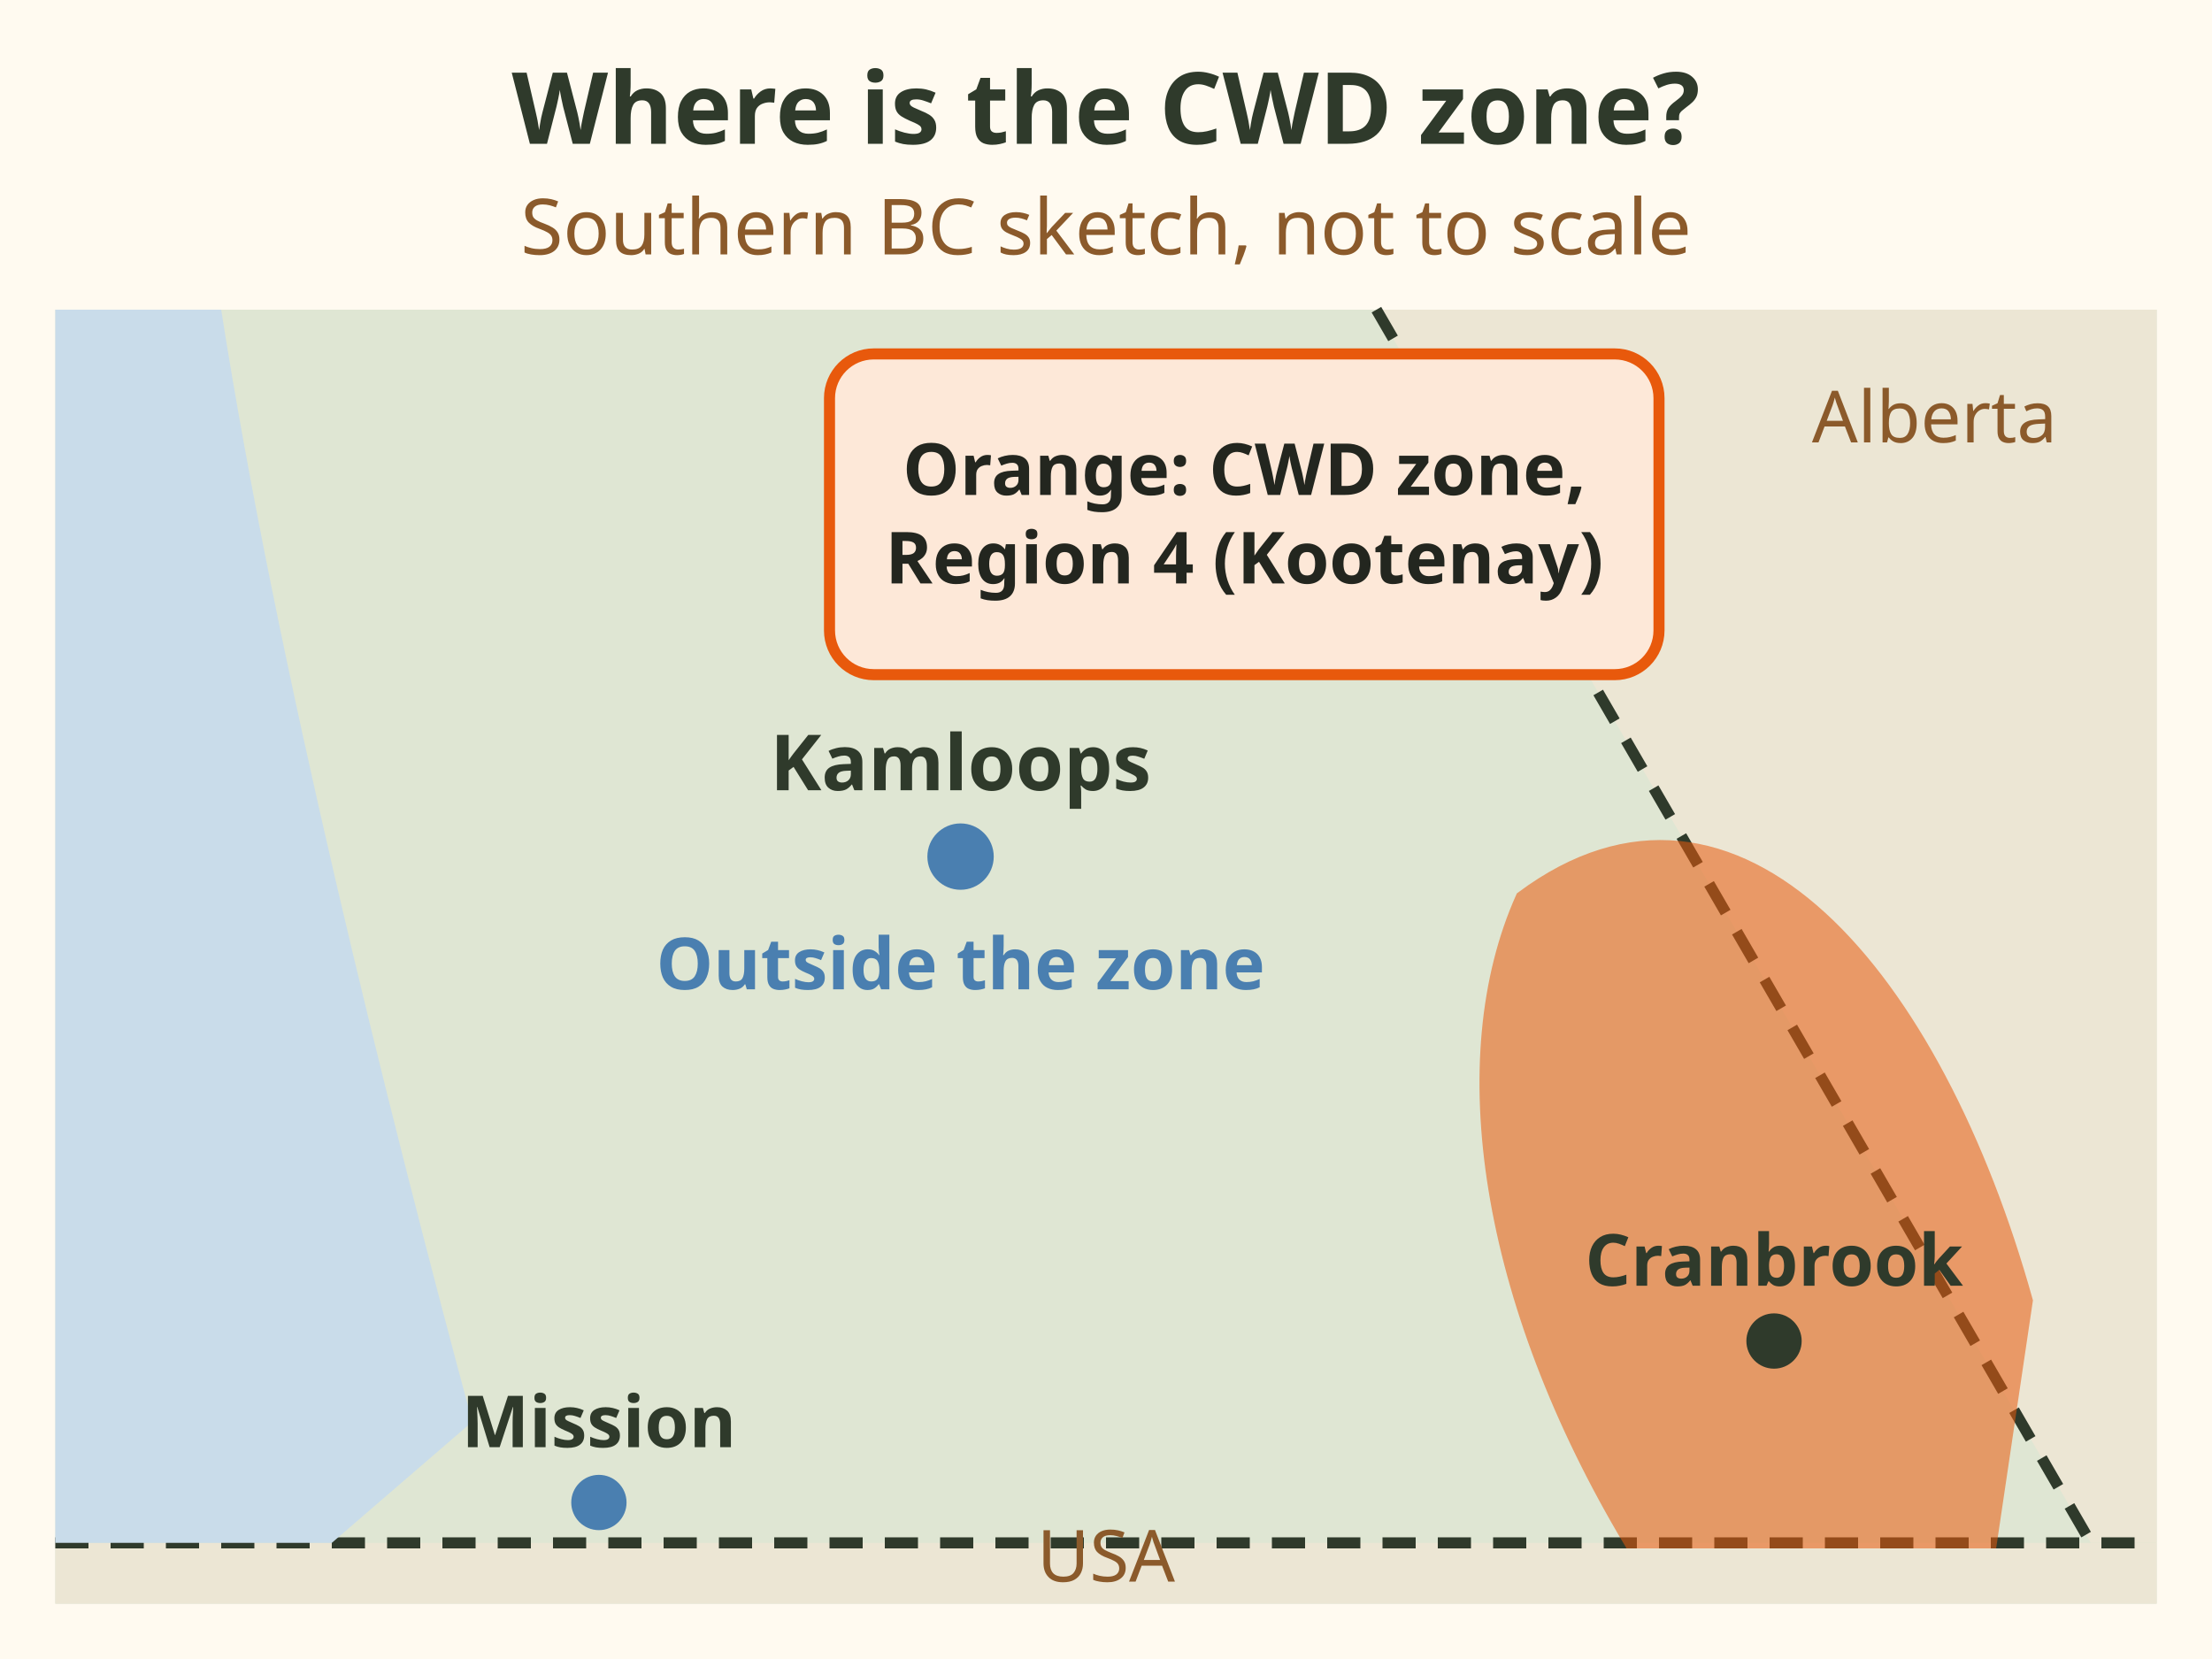
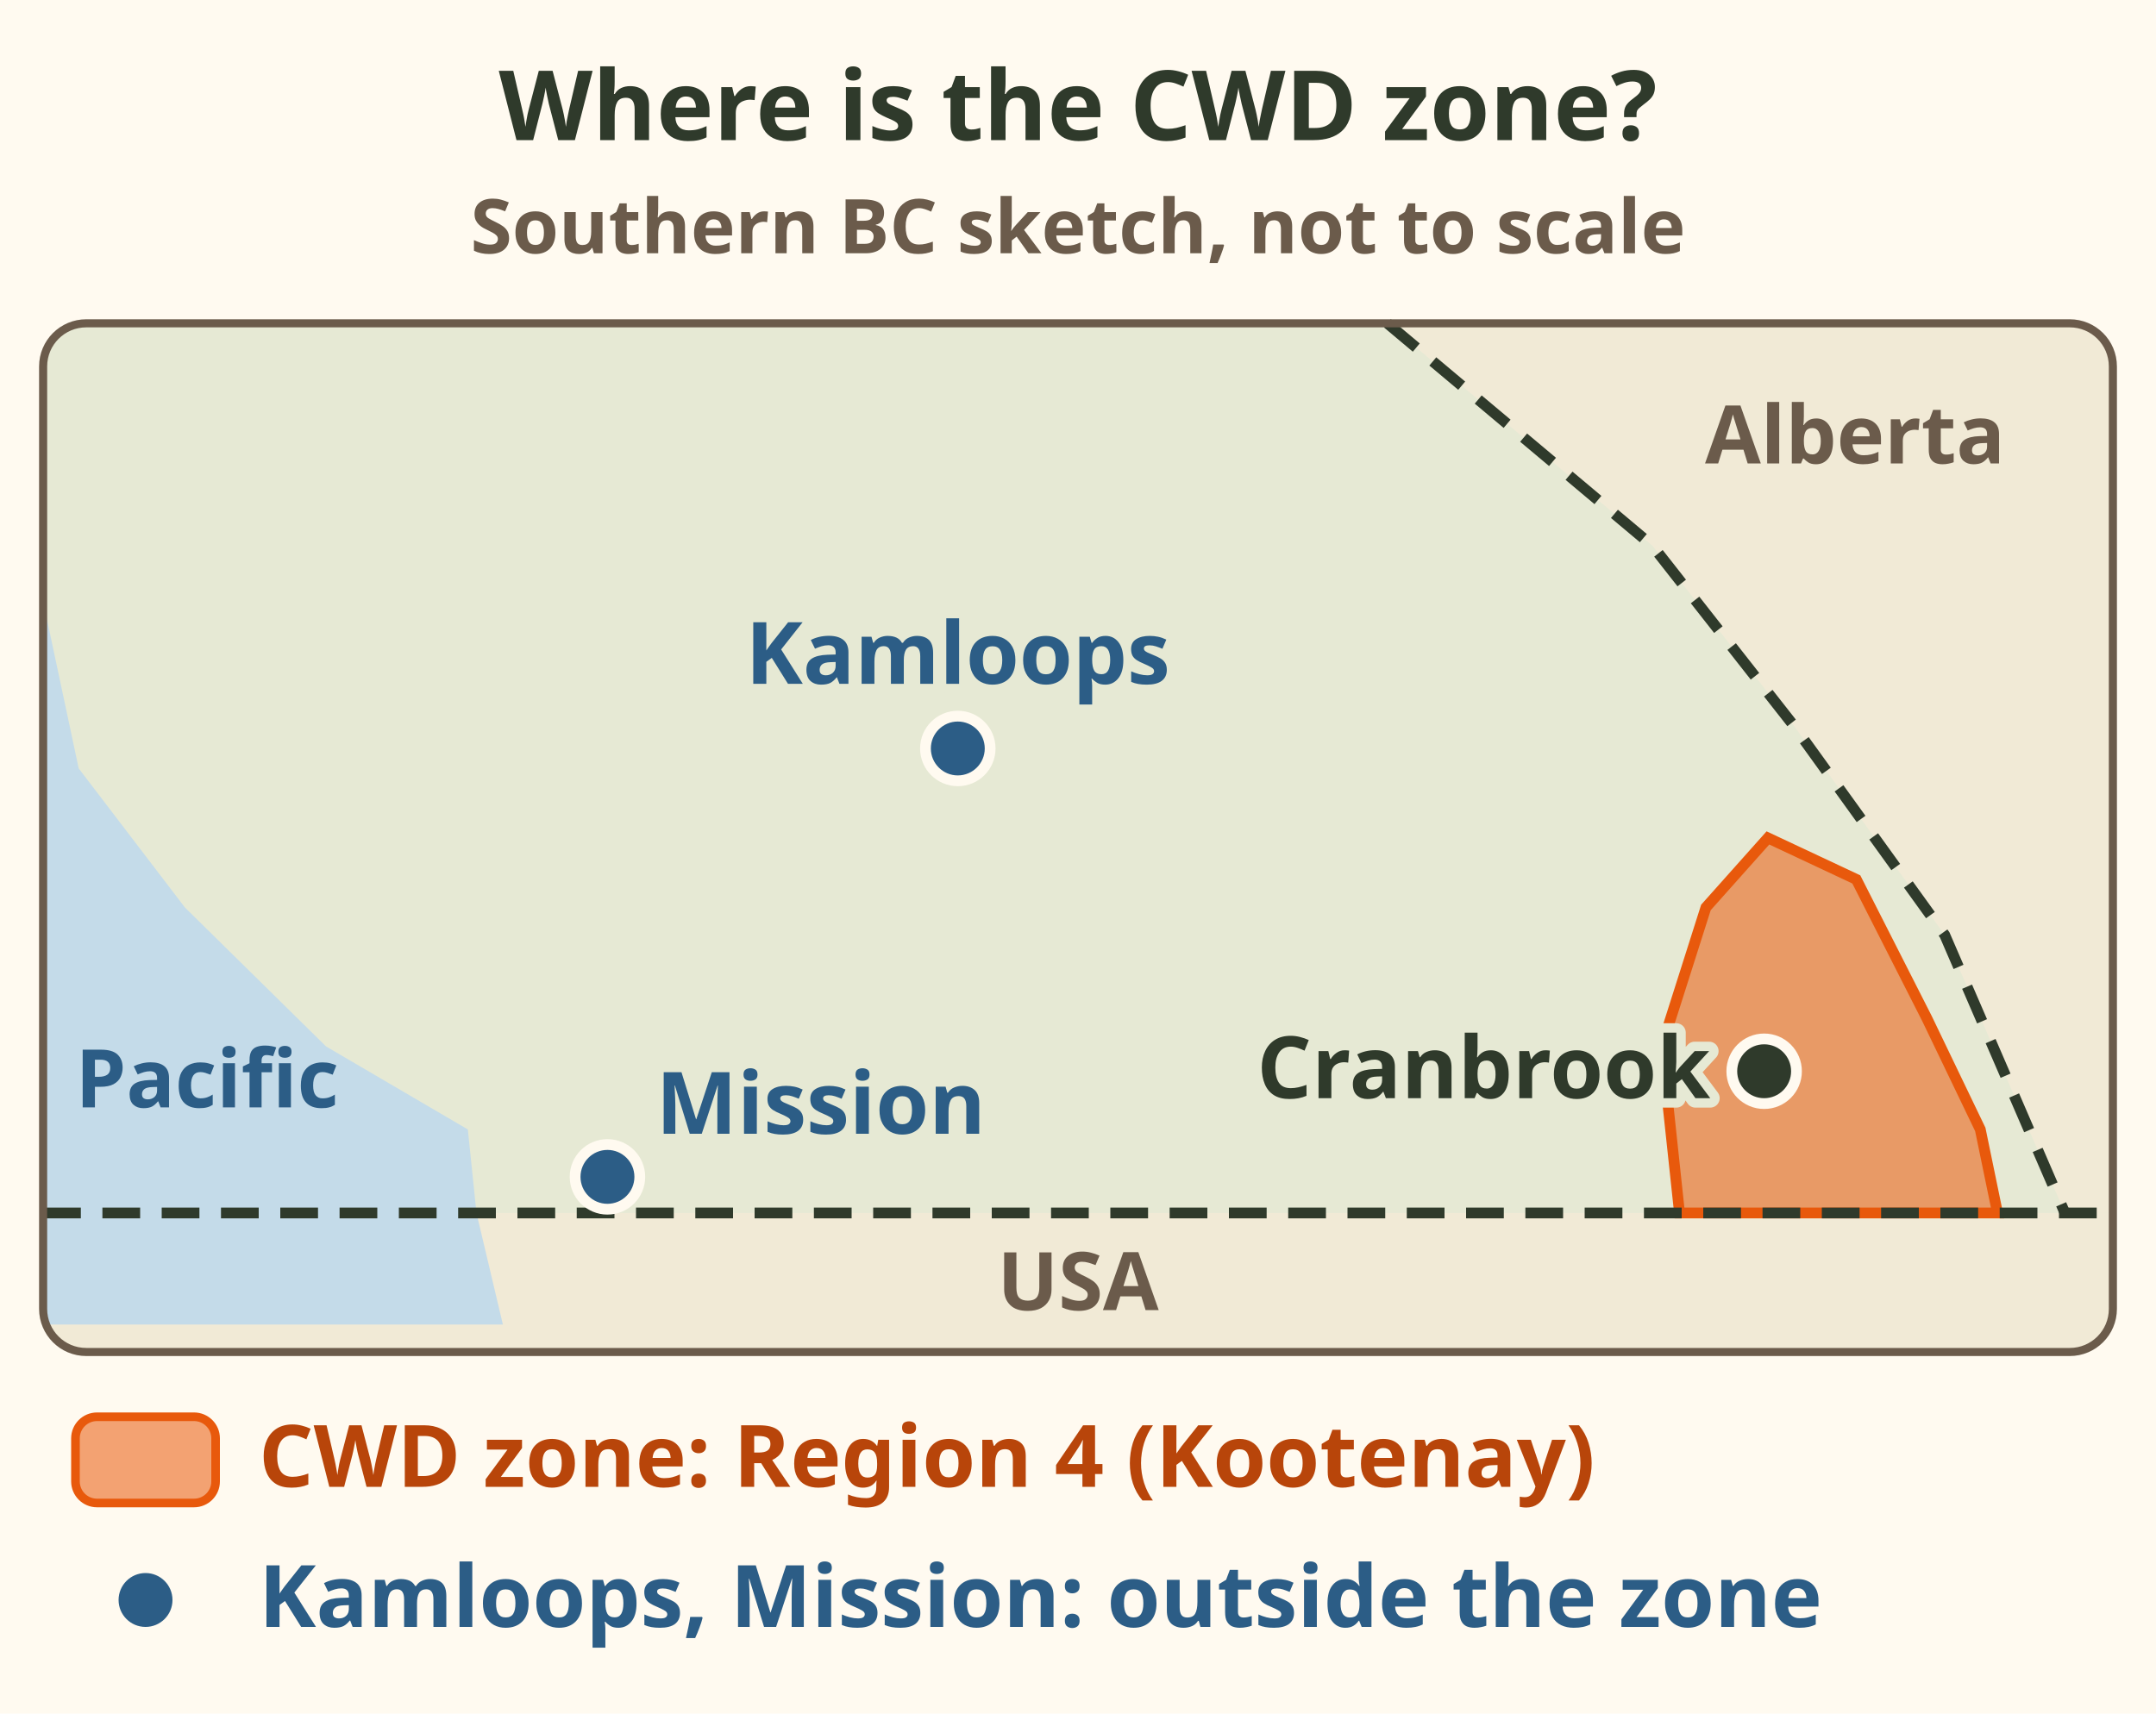
- <svg xmlns="http://www.w3.org/2000/svg" viewBox="0 0 400 300" role="img" aria-label="Sketch of southern BC, not to scale. The Chronic Wasting Disease Management Zone is an orange patch in Region 4, the Kootenay, around Cranbrook, near the Alberta and US borders. Kamloops and Mission are marked in blue, well outside the zone." font-family="sans-serif">
-   <rect x="0" y="0" width="400" height="300" fill="#fffaf0" />
-   <text x="200.0" y="26" font-size="18" fill="#2f3a2b" text-anchor="middle" font-weight="bold">Where is the CWD zone?</text>
-   <text x="200.0" y="46" font-size="14" fill="#8b5a2b" text-anchor="middle">Southern BC sketch, not to scale</text>
-   <rect x="10" y="56" width="380" height="234" fill="#dfe6d3" />
-   <path d="M248.9 56 L390 56 L390 279 L378.1 279 Z" fill="#ece6d4" />
-   <path d="M248.9 56 L378.1 279" stroke="#2f3a2b" stroke-width="2" stroke-dasharray="6 4" />
-   <rect x="10" y="279" width="380" height="11" fill="#ece6d4" />
-   <path d="M10 279 H390" stroke="#2f3a2b" stroke-width="2" stroke-dasharray="6 4" />
-   <path d="M10 56 L40 56 C50 120 70 200 85.4 257.1 L60 279 L10 279 Z" fill="#c9dcea" />
-   <text x="372" y="80" font-size="13" fill="#8b5a2b" text-anchor="end">Alberta</text>
-   <text x="200" y="286" font-size="13" fill="#8b5a2b" text-anchor="middle">USA</text>
-   <path d="M275.1 162.2 C314.3 133 350.3 176.8 366.6 235.2 L360.1 279 L294.7 279 C268.5 235.2 262.0 191.4 275.1 162.2 Z" fill="#e8590c" opacity="0.55" stroke="#e8590c" stroke-width="2" />
-   <circle cx="320.8" cy="242.5" r="5" fill="#2f3a2b" />
-   <text x="320.8" y="232.5" font-size="13" fill="#2f3a2b" text-anchor="middle" font-weight="bold">Cranbrook</text>
-   <circle cx="173.7" cy="154.9" r="6" fill="#4a7fb0" />
-   <text x="173.7" y="142.9" font-size="14" fill="#2f3a2b" text-anchor="middle" font-weight="bold">Kamloops</text>
-   <circle cx="108.3" cy="271.7" r="5" fill="#4a7fb0" />
-   <text x="108.3" y="261.7" font-size="13" fill="#2f3a2b" text-anchor="middle" font-weight="bold">Mission</text>
-   <rect x="150" y="64" width="150" height="58" rx="8" fill="#fde8d8" stroke="#e8590c" stroke-width="2" />
-   <text x="225.0" y="89.5" font-size="13" fill="#23261f" text-anchor="middle" font-weight="bold">Orange: CWD zone,</text>
-   <text x="225.0" y="105.5" font-size="13" fill="#23261f" text-anchor="middle" font-weight="bold">Region 4 (Kootenay)</text>
-   <text x="173.7" y="178.9" font-size="13" fill="#4a7fb0" text-anchor="middle" font-weight="bold">Outside the zone</text>
+ <svg xmlns="http://www.w3.org/2000/svg" viewBox="0 0 400 318" font-family="sans-serif" role="img" aria-label="Sketch map of southern BC, not to scale; zone shape and town positions are approximate. See the official CWD map. The Chronic Wasting Disease (CWD) Management Zone is an orange patch in Region 4, the Kootenay, around Cranbrook, near the Alberta and US borders. Kamloops and Mission are marked in blue, well outside the zone.">
+   <rect width="400" height="318" fill="#fffaf0" />
+   <text x="200" y="26" font-size="18" font-weight="bold" fill="#2f3a2b" text-anchor="middle">Where is the CWD zone?</text>
+   <text x="200" y="47" font-size="14" font-weight="bold" fill="#6b5b4b" text-anchor="middle">Southern BC sketch, not to scale</text>
+   <defs>
+     <clipPath id="sc-cwd-zone-map">
+       <rect x="8" y="60" width="384" height="190.9" rx="8" />
+     </clipPath>
+   </defs>
+   <g clip-path="url(#sc-cwd-zone-map)">
+     <rect x="8" y="60" width="384" height="190.9" fill="#e6e9d4" />
+     <path d="M257.4 60.0 306.6 101.3 332.9 134.8 360.8 173.5 383.1 225.1 392.0 225.1 392.0 60.0z" fill="#f1ead6" />
+     <rect x="8" y="225.1" width="384" height="25.8" fill="#f1ead6" />
+     <path d="M8.0 60.0 8.0 60.0 8.0 245.8 93.3 245.8 88.4 225.1 86.8 209.6 60.5 194.2 34.3 168.4 14.6 142.6 8.0 111.6z" fill="#c4dbe9" />
+     <path d="M311.6 225.1 308.3 194.2 316.5 168.4 328.0 155.5 344.4 163.2 357.5 189.0 367.4 209.6 370.6 225.1z" fill="#e8590c" fill-opacity=".55" stroke="#e8590c" stroke-width="2" />
+   </g>
+   <path d="M257.4 60.0 306.6 101.3 332.9 134.8 360.8 173.5 383.1 225.1" fill="none" stroke="#2f3a2b" stroke-width="2" stroke-dasharray="7 4" />
+   <path d="M8 225.1 H392" stroke="#2f3a2b" stroke-width="2" stroke-dasharray="7 4" />
+   <rect x="8" y="60" width="384" height="190.9" rx="8" fill="none" stroke="#6b5b4b" stroke-width="1.5" />
+   <circle cx="177.7" cy="138.9" r="6" fill="#2c5d86" stroke="#fffaf0" stroke-width="2" />
+   <text x="177.7" y="126.9" font-size="16" font-weight="bold" fill="#2c5d86" text-anchor="middle" stroke="#e6e9d4" stroke-width="3.5" paint-order="stroke" stroke-linejoin="round">Kamloops</text>
+   <circle cx="112.7" cy="218.4" r="6" fill="#2c5d86" stroke="#fffaf0" stroke-width="2" />
+   <text x="121.7" y="210.4" font-size="16" font-weight="bold" fill="#2c5d86" stroke="#e6e9d4" stroke-width="3.5" paint-order="stroke" stroke-linejoin="round">Mission</text>
+   <circle cx="327.3" cy="198.8" r="6" fill="#2f3a2b" stroke="#fffaf0" stroke-width="2" />
+   <text x="317.3" y="203.8" font-size="16" font-weight="bold" fill="#2f3a2b" text-anchor="end" stroke="#e6e9d4" stroke-width="3.5" paint-order="stroke" stroke-linejoin="round">Cranbrook</text>
+   <text x="372" y="86" font-size="15" font-weight="bold" fill="#6b5b4b" text-anchor="end" stroke="#f1ead6" stroke-width="3.5" paint-order="stroke" stroke-linejoin="round">Alberta</text>
+   <text x="200" y="243.12" font-size="15" font-weight="bold" fill="#6b5b4b" text-anchor="middle" stroke="#f1ead6" stroke-width="3.5" paint-order="stroke" stroke-linejoin="round">USA</text>
+   <text x="14" y="205.5" font-size="15" font-weight="bold" fill="#2c5d86" stroke="#c4dbe9" stroke-width="3.5" paint-order="stroke" stroke-linejoin="round">Pacific</text>
+   <rect x="14" y="262.92" width="26" height="16" rx="4" fill="#e8590c" fill-opacity=".55" stroke="#e8590c" stroke-width="1.6" />
+   <text x="48" y="275.92" font-size="16" font-weight="bold" fill="#b8450a">CWD zone: Region 4 (Kootenay)</text>
+   <circle cx="27" cy="296.92" r="6" fill="#2c5d86" stroke="#fffaf0" stroke-width="2" />
+   <text x="48" y="301.92" font-size="16" font-weight="bold" fill="#2c5d86">Kamloops, Mission: outside the zone</text>
</svg>
